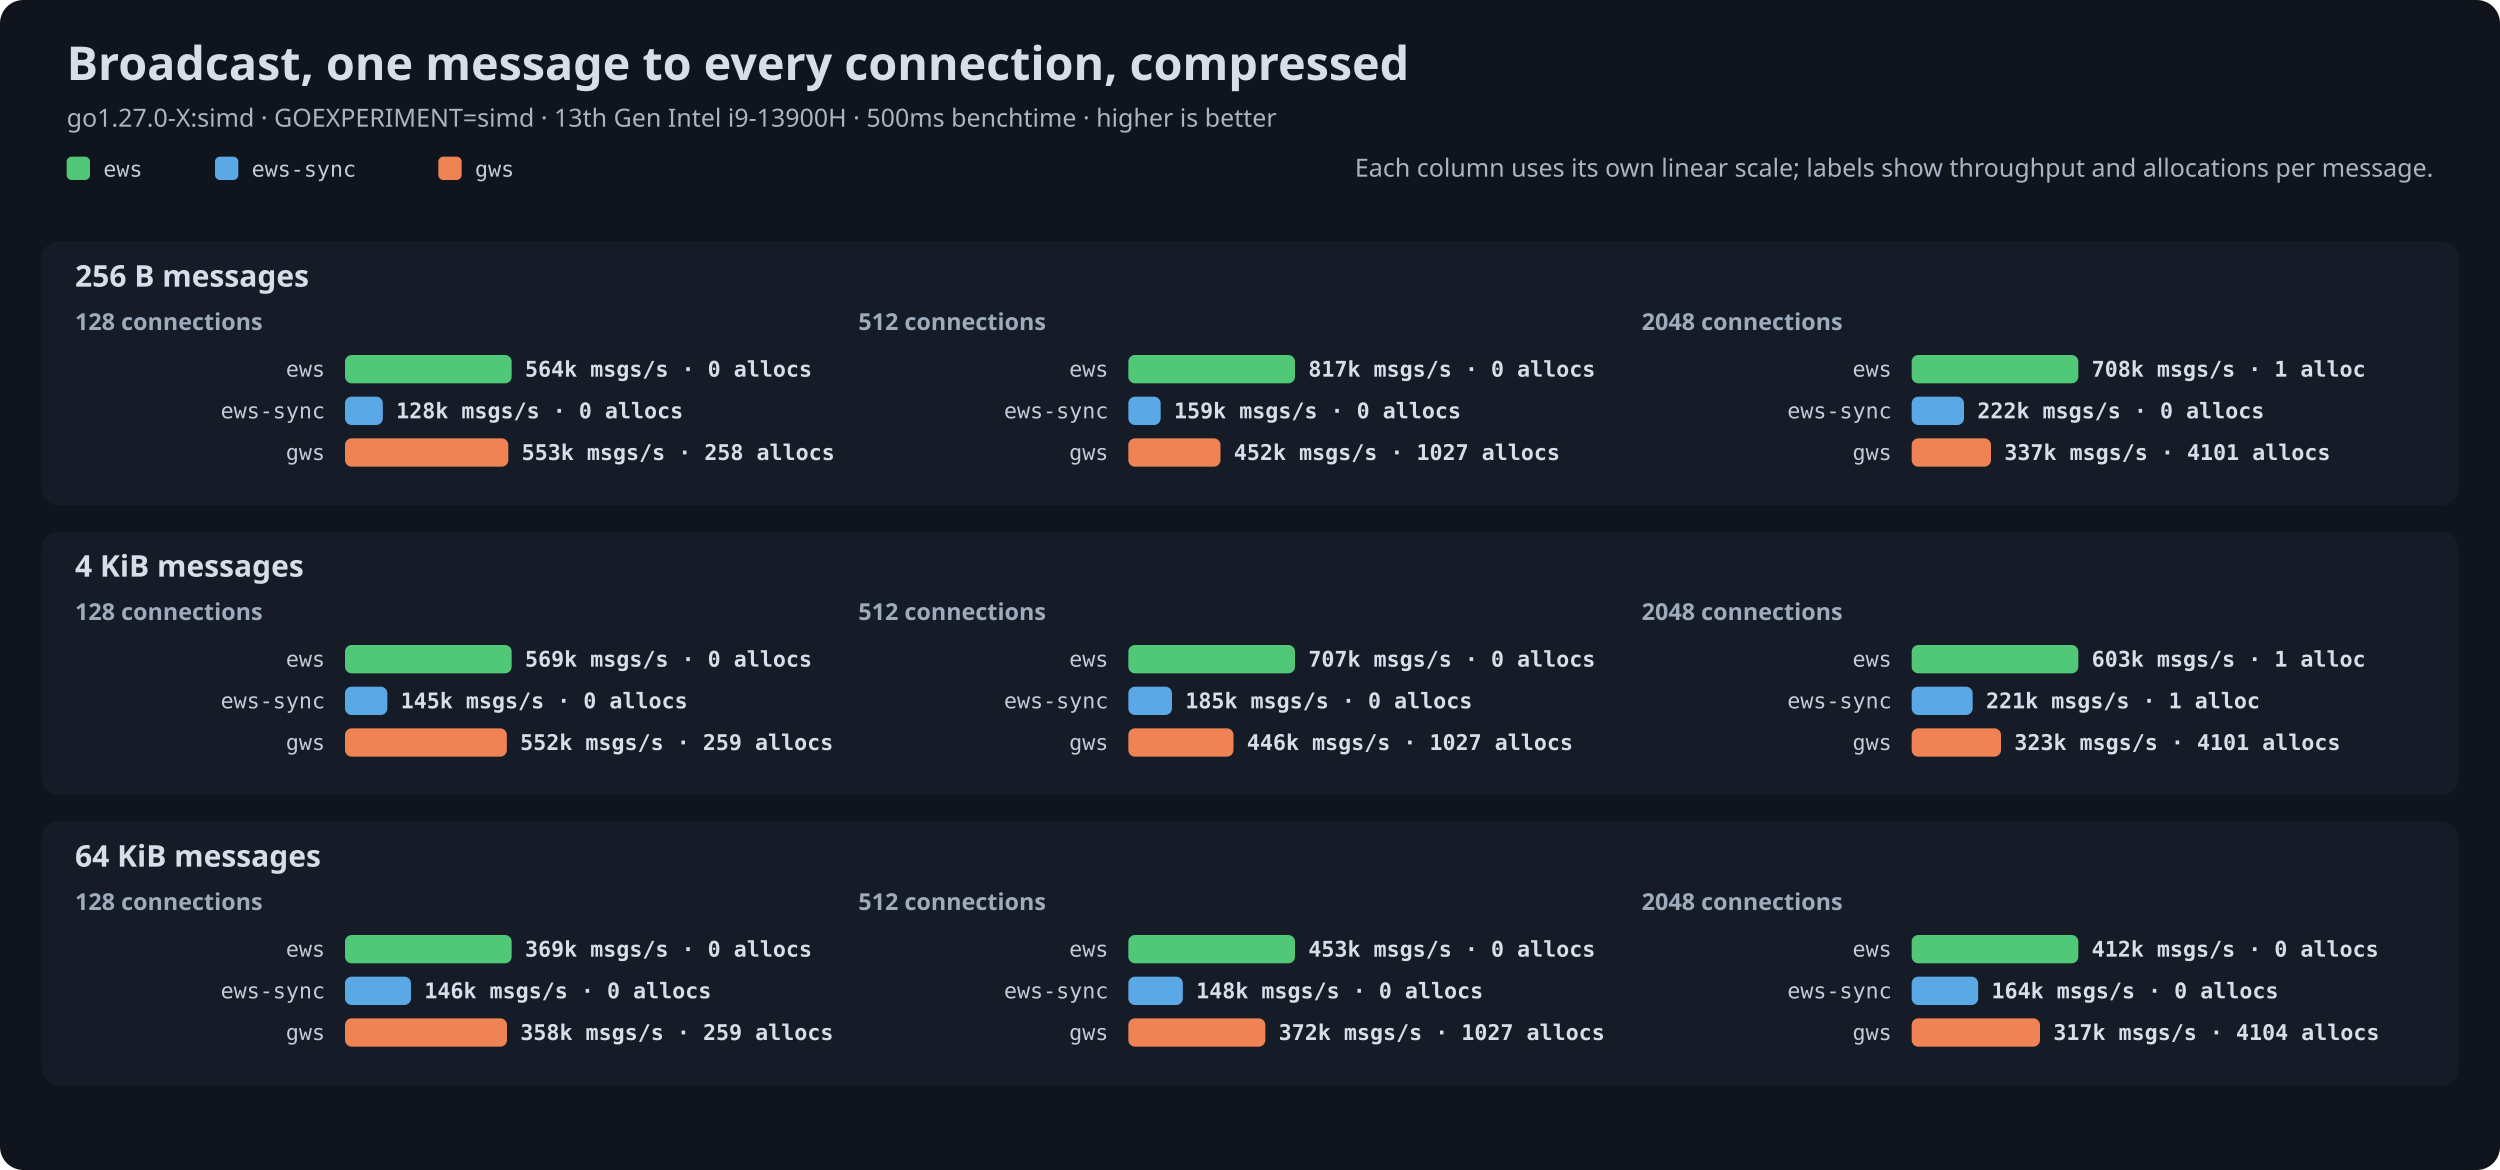
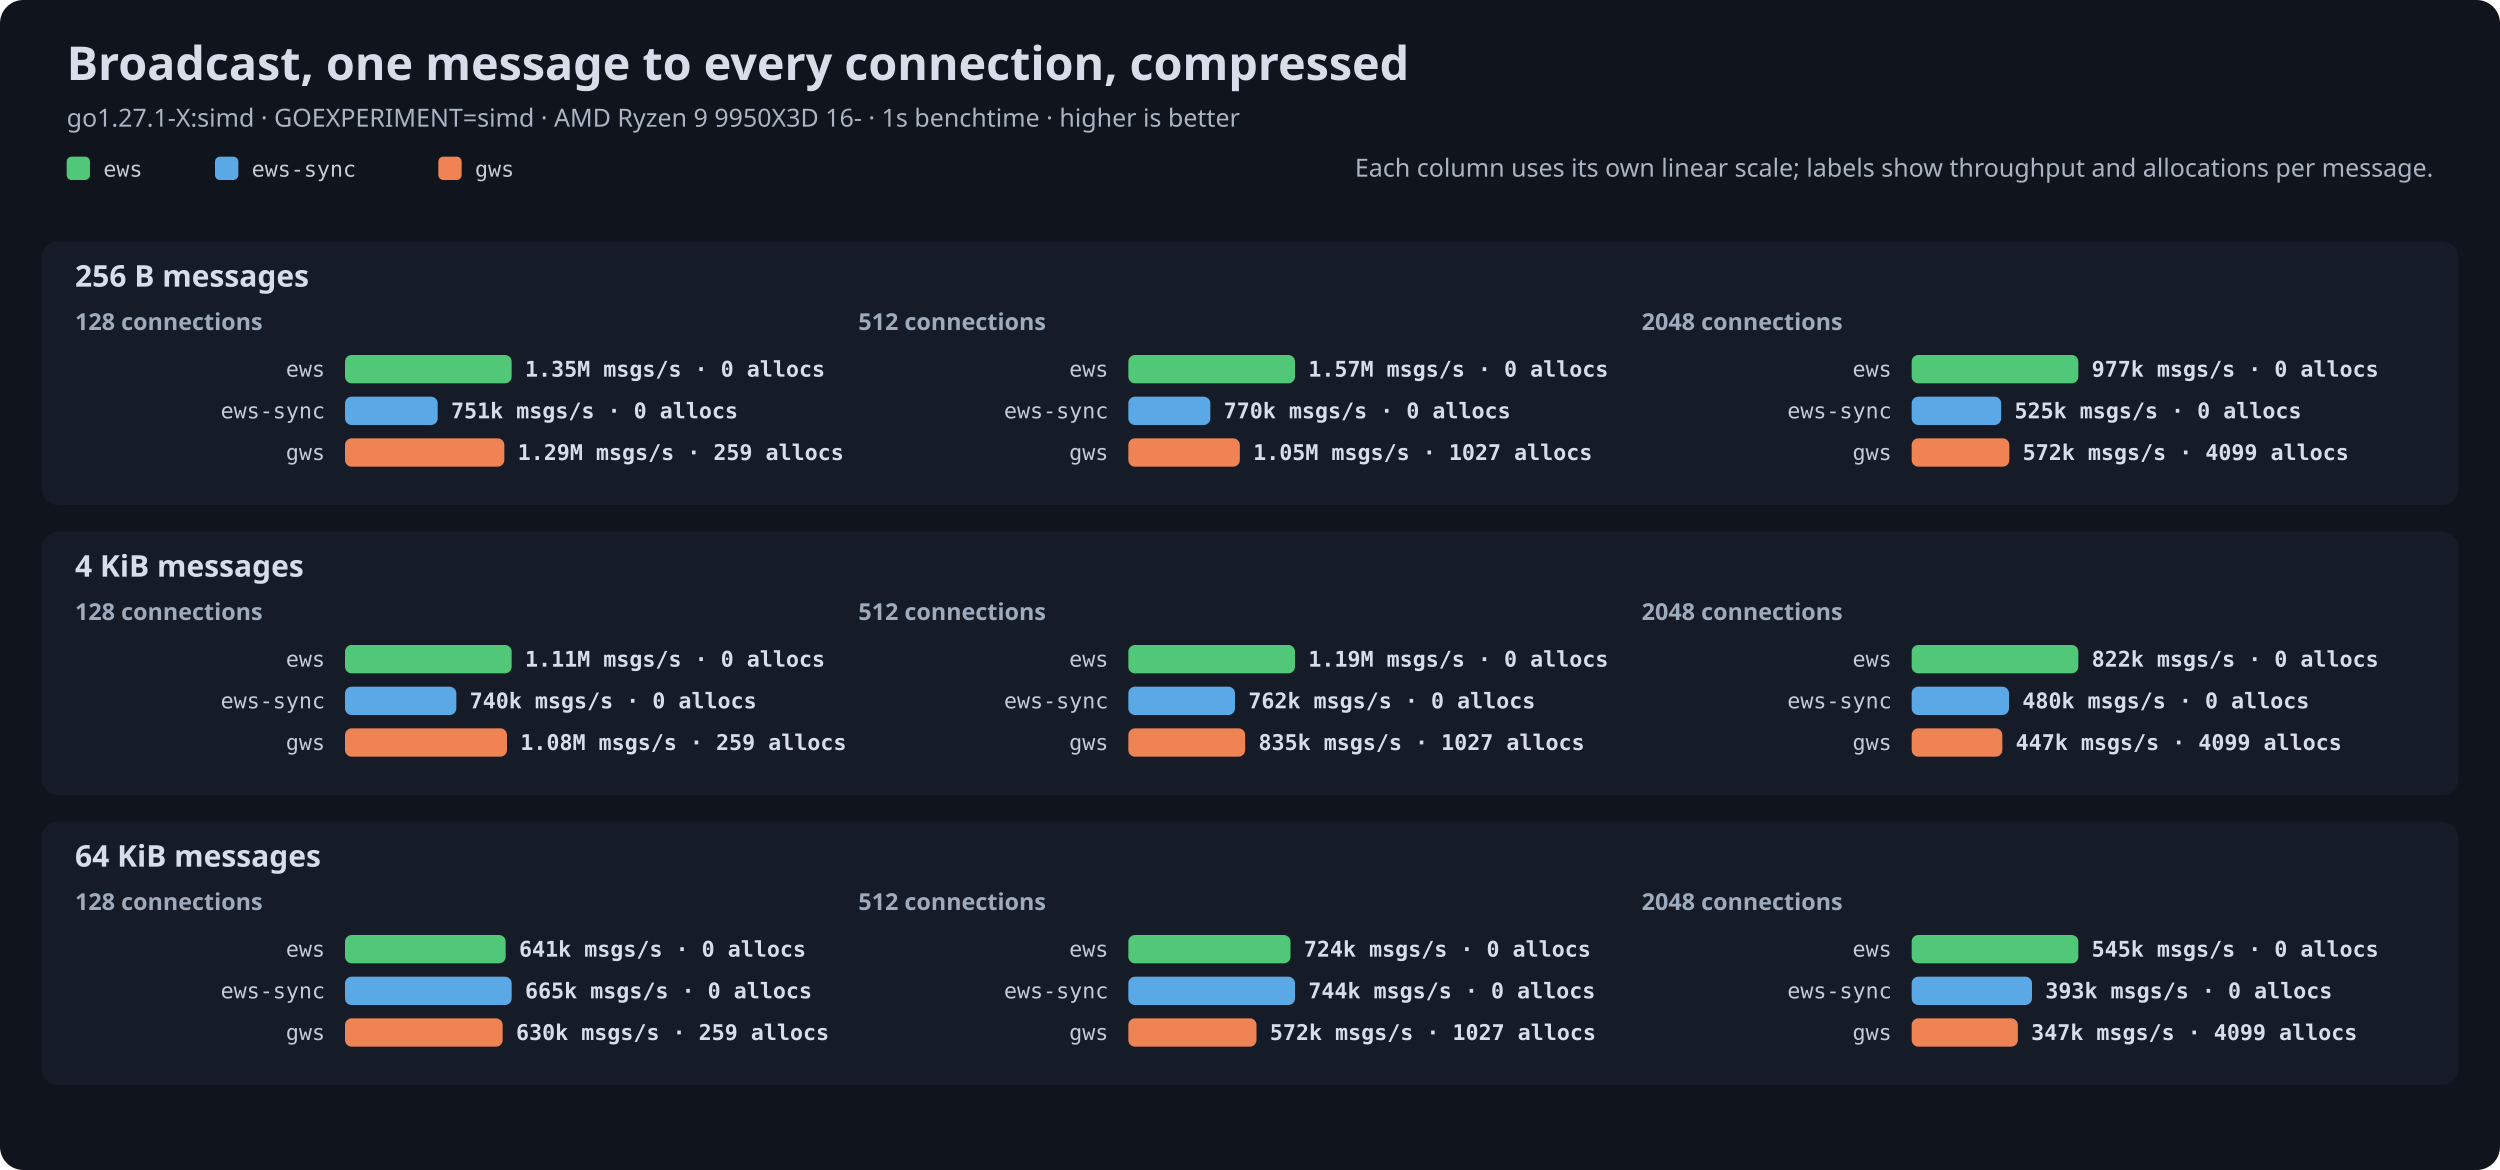
<svg xmlns="http://www.w3.org/2000/svg" width="1500" height="702" viewBox="0 0 1500 702" role="img" aria-labelledby="title desc">
  <style>text{font-family:ui-monospace,SFMono-Regular,Menlo,Consolas,monospace;fill:#d8dee9}.title{font-family:ui-sans-serif,system-ui,sans-serif;font-size:28px;font-weight:700}.subtitle{font-family:ui-sans-serif,system-ui,sans-serif;font-size:15px;fill:#aab4c3}.group{font-family:ui-sans-serif,system-ui,sans-serif;font-size:18px;font-weight:650}.contract{font-family:ui-sans-serif,system-ui,sans-serif;font-size:14px;font-weight:650;fill:#9eabbc}.series{font-size:13px;fill:#c4ccd8}.value{font-size:13px;font-weight:650}.panel{fill:#151c27}</style>
  <rect width="1500" height="702" rx="14" fill="#10151d" />
  <text class="title" x="40" y="48">Broadcast, one message to every connection, compressed</text>
-   <text class="subtitle" x="40" y="76">go1.27.0-X:simd · GOEXPERIMENT=simd · 13th Gen Intel i9-13900H · 500ms benchtime · higher is better</text>
+   <text class="subtitle" x="40" y="76">go1.27.1-X:simd · GOEXPERIMENT=simd · AMD Ryzen 9 9950X3D 16- · 1s benchtime · higher is better</text>
  <rect x="40" y="94" width="14" height="14" rx="3" fill="#50c878" />
  <text class="series" x="62" y="106">ews</text>
  <rect x="129" y="94" width="14" height="14" rx="3" fill="#5aa9e6" />
  <text class="series" x="151" y="106">ews-sync</text>
  <rect x="263" y="94" width="14" height="14" rx="3" fill="#ef8354" />
  <text class="series" x="285" y="106">gws</text>
  <text class="subtitle" x="1460" y="106" text-anchor="end">Each column uses its own linear scale; labels show throughput and allocations per message.</text>
  <g transform="translate(0,145)">
    <rect class="panel" x="25" y="0" width="1450" height="158" rx="10" />
    <text class="group" x="45" y="27">256 B messages</text>
    <text class="contract" x="45" y="53">128 connections</text>
    <text class="series" x="195" y="81" text-anchor="end">ews</text>
    <rect x="207" y="68" width="100.0" height="17" rx="4" fill="#50c878" />
-     <text class="value" x="315.0" y="81">564k msgs/s · 0 allocs</text>
+     <text class="value" x="315.0" y="81">1.35M msgs/s · 0 allocs</text>
    <text class="series" x="195" y="106" text-anchor="end">ews-sync</text>
-     <rect x="207" y="93" width="22.7" height="17" rx="4" fill="#5aa9e6" />
-     <text class="value" x="237.7" y="106">128k msgs/s · 0 allocs</text>
+     <rect x="207" y="93" width="55.6" height="17" rx="4" fill="#5aa9e6" />
+     <text class="value" x="270.6" y="106">751k msgs/s · 0 allocs</text>
    <text class="series" x="195" y="131" text-anchor="end">gws</text>
-     <rect x="207" y="118" width="98.0" height="17" rx="4" fill="#ef8354" />
-     <text class="value" x="313.0" y="131">553k msgs/s · 258 allocs</text>
+     <rect x="207" y="118" width="95.6" height="17" rx="4" fill="#ef8354" />
+     <text class="value" x="310.6" y="131">1.29M msgs/s · 259 allocs</text>
    <text class="contract" x="515" y="53">512 connections</text>
    <text class="series" x="665" y="81" text-anchor="end">ews</text>
    <rect x="677" y="68" width="100.0" height="17" rx="4" fill="#50c878" />
-     <text class="value" x="785.0" y="81">817k msgs/s · 0 allocs</text>
+     <text class="value" x="785.0" y="81">1.57M msgs/s · 0 allocs</text>
    <text class="series" x="665" y="106" text-anchor="end">ews-sync</text>
-     <rect x="677" y="93" width="19.4" height="17" rx="4" fill="#5aa9e6" />
-     <text class="value" x="704.4" y="106">159k msgs/s · 0 allocs</text>
+     <rect x="677" y="93" width="49.2" height="17" rx="4" fill="#5aa9e6" />
+     <text class="value" x="734.2" y="106">770k msgs/s · 0 allocs</text>
    <text class="series" x="665" y="131" text-anchor="end">gws</text>
-     <rect x="677" y="118" width="55.3" height="17" rx="4" fill="#ef8354" />
-     <text class="value" x="740.3" y="131">452k msgs/s · 1027 allocs</text>
+     <rect x="677" y="118" width="66.9" height="17" rx="4" fill="#ef8354" />
+     <text class="value" x="751.9" y="131">1.05M msgs/s · 1027 allocs</text>
    <text class="contract" x="985" y="53">2048 connections</text>
    <text class="series" x="1135" y="81" text-anchor="end">ews</text>
    <rect x="1147" y="68" width="100.0" height="17" rx="4" fill="#50c878" />
-     <text class="value" x="1255.0" y="81">708k msgs/s · 1 alloc</text>
+     <text class="value" x="1255.0" y="81">977k msgs/s · 0 allocs</text>
    <text class="series" x="1135" y="106" text-anchor="end">ews-sync</text>
-     <rect x="1147" y="93" width="31.4" height="17" rx="4" fill="#5aa9e6" />
-     <text class="value" x="1186.4" y="106">222k msgs/s · 0 allocs</text>
+     <rect x="1147" y="93" width="53.7" height="17" rx="4" fill="#5aa9e6" />
+     <text class="value" x="1208.7" y="106">525k msgs/s · 0 allocs</text>
    <text class="series" x="1135" y="131" text-anchor="end">gws</text>
-     <rect x="1147" y="118" width="47.6" height="17" rx="4" fill="#ef8354" />
-     <text class="value" x="1202.6" y="131">337k msgs/s · 4101 allocs</text>
+     <rect x="1147" y="118" width="58.6" height="17" rx="4" fill="#ef8354" />
+     <text class="value" x="1213.6" y="131">572k msgs/s · 4099 allocs</text>
  </g>
  <g transform="translate(0,319)">
    <rect class="panel" x="25" y="0" width="1450" height="158" rx="10" />
    <text class="group" x="45" y="27">4 KiB messages</text>
    <text class="contract" x="45" y="53">128 connections</text>
    <text class="series" x="195" y="81" text-anchor="end">ews</text>
    <rect x="207" y="68" width="100.0" height="17" rx="4" fill="#50c878" />
-     <text class="value" x="315.0" y="81">569k msgs/s · 0 allocs</text>
+     <text class="value" x="315.0" y="81">1.11M msgs/s · 0 allocs</text>
    <text class="series" x="195" y="106" text-anchor="end">ews-sync</text>
-     <rect x="207" y="93" width="25.4" height="17" rx="4" fill="#5aa9e6" />
-     <text class="value" x="240.4" y="106">145k msgs/s · 0 allocs</text>
+     <rect x="207" y="93" width="66.8" height="17" rx="4" fill="#5aa9e6" />
+     <text class="value" x="281.8" y="106">740k msgs/s · 0 allocs</text>
    <text class="series" x="195" y="131" text-anchor="end">gws</text>
-     <rect x="207" y="118" width="97.1" height="17" rx="4" fill="#ef8354" />
-     <text class="value" x="312.1" y="131">552k msgs/s · 259 allocs</text>
+     <rect x="207" y="118" width="97.2" height="17" rx="4" fill="#ef8354" />
+     <text class="value" x="312.2" y="131">1.08M msgs/s · 259 allocs</text>
    <text class="contract" x="515" y="53">512 connections</text>
    <text class="series" x="665" y="81" text-anchor="end">ews</text>
    <rect x="677" y="68" width="100.0" height="17" rx="4" fill="#50c878" />
-     <text class="value" x="785.0" y="81">707k msgs/s · 0 allocs</text>
+     <text class="value" x="785.0" y="81">1.19M msgs/s · 0 allocs</text>
    <text class="series" x="665" y="106" text-anchor="end">ews-sync</text>
-     <rect x="677" y="93" width="26.2" height="17" rx="4" fill="#5aa9e6" />
-     <text class="value" x="711.2" y="106">185k msgs/s · 0 allocs</text>
+     <rect x="677" y="93" width="64.0" height="17" rx="4" fill="#5aa9e6" />
+     <text class="value" x="749.0" y="106">762k msgs/s · 0 allocs</text>
    <text class="series" x="665" y="131" text-anchor="end">gws</text>
-     <rect x="677" y="118" width="63.1" height="17" rx="4" fill="#ef8354" />
-     <text class="value" x="748.1" y="131">446k msgs/s · 1027 allocs</text>
+     <rect x="677" y="118" width="70.1" height="17" rx="4" fill="#ef8354" />
+     <text class="value" x="755.1" y="131">835k msgs/s · 1027 allocs</text>
    <text class="contract" x="985" y="53">2048 connections</text>
    <text class="series" x="1135" y="81" text-anchor="end">ews</text>
    <rect x="1147" y="68" width="100.0" height="17" rx="4" fill="#50c878" />
-     <text class="value" x="1255.0" y="81">603k msgs/s · 1 alloc</text>
+     <text class="value" x="1255.0" y="81">822k msgs/s · 0 allocs</text>
    <text class="series" x="1135" y="106" text-anchor="end">ews-sync</text>
-     <rect x="1147" y="93" width="36.6" height="17" rx="4" fill="#5aa9e6" />
-     <text class="value" x="1191.6" y="106">221k msgs/s · 1 alloc</text>
+     <rect x="1147" y="93" width="58.4" height="17" rx="4" fill="#5aa9e6" />
+     <text class="value" x="1213.4" y="106">480k msgs/s · 0 allocs</text>
    <text class="series" x="1135" y="131" text-anchor="end">gws</text>
-     <rect x="1147" y="118" width="53.6" height="17" rx="4" fill="#ef8354" />
-     <text class="value" x="1208.6" y="131">323k msgs/s · 4101 allocs</text>
+     <rect x="1147" y="118" width="54.4" height="17" rx="4" fill="#ef8354" />
+     <text class="value" x="1209.4" y="131">447k msgs/s · 4099 allocs</text>
  </g>
  <g transform="translate(0,493)">
    <rect class="panel" x="25" y="0" width="1450" height="158" rx="10" />
    <text class="group" x="45" y="27">64 KiB messages</text>
    <text class="contract" x="45" y="53">128 connections</text>
    <text class="series" x="195" y="81" text-anchor="end">ews</text>
-     <rect x="207" y="68" width="100.0" height="17" rx="4" fill="#50c878" />
-     <text class="value" x="315.0" y="81">369k msgs/s · 0 allocs</text>
+     <rect x="207" y="68" width="96.4" height="17" rx="4" fill="#50c878" />
+     <text class="value" x="311.4" y="81">641k msgs/s · 0 allocs</text>
    <text class="series" x="195" y="106" text-anchor="end">ews-sync</text>
-     <rect x="207" y="93" width="39.6" height="17" rx="4" fill="#5aa9e6" />
-     <text class="value" x="254.6" y="106">146k msgs/s · 0 allocs</text>
+     <rect x="207" y="93" width="100.0" height="17" rx="4" fill="#5aa9e6" />
+     <text class="value" x="315.0" y="106">665k msgs/s · 0 allocs</text>
    <text class="series" x="195" y="131" text-anchor="end">gws</text>
-     <rect x="207" y="118" width="97.2" height="17" rx="4" fill="#ef8354" />
-     <text class="value" x="312.2" y="131">358k msgs/s · 259 allocs</text>
+     <rect x="207" y="118" width="94.6" height="17" rx="4" fill="#ef8354" />
+     <text class="value" x="309.6" y="131">630k msgs/s · 259 allocs</text>
    <text class="contract" x="515" y="53">512 connections</text>
    <text class="series" x="665" y="81" text-anchor="end">ews</text>
-     <rect x="677" y="68" width="100.0" height="17" rx="4" fill="#50c878" />
-     <text class="value" x="785.0" y="81">453k msgs/s · 0 allocs</text>
+     <rect x="677" y="68" width="97.3" height="17" rx="4" fill="#50c878" />
+     <text class="value" x="782.3" y="81">724k msgs/s · 0 allocs</text>
    <text class="series" x="665" y="106" text-anchor="end">ews-sync</text>
-     <rect x="677" y="93" width="32.7" height="17" rx="4" fill="#5aa9e6" />
-     <text class="value" x="717.7" y="106">148k msgs/s · 0 allocs</text>
+     <rect x="677" y="93" width="100.0" height="17" rx="4" fill="#5aa9e6" />
+     <text class="value" x="785.0" y="106">744k msgs/s · 0 allocs</text>
    <text class="series" x="665" y="131" text-anchor="end">gws</text>
-     <rect x="677" y="118" width="82.2" height="17" rx="4" fill="#ef8354" />
-     <text class="value" x="767.2" y="131">372k msgs/s · 1027 allocs</text>
+     <rect x="677" y="118" width="76.9" height="17" rx="4" fill="#ef8354" />
+     <text class="value" x="761.9" y="131">572k msgs/s · 1027 allocs</text>
    <text class="contract" x="985" y="53">2048 connections</text>
    <text class="series" x="1135" y="81" text-anchor="end">ews</text>
    <rect x="1147" y="68" width="100.0" height="17" rx="4" fill="#50c878" />
-     <text class="value" x="1255.0" y="81">412k msgs/s · 0 allocs</text>
+     <text class="value" x="1255.0" y="81">545k msgs/s · 0 allocs</text>
    <text class="series" x="1135" y="106" text-anchor="end">ews-sync</text>
-     <rect x="1147" y="93" width="39.9" height="17" rx="4" fill="#5aa9e6" />
-     <text class="value" x="1194.9" y="106">164k msgs/s · 0 allocs</text>
+     <rect x="1147" y="93" width="72.2" height="17" rx="4" fill="#5aa9e6" />
+     <text class="value" x="1227.2" y="106">393k msgs/s · 0 allocs</text>
    <text class="series" x="1135" y="131" text-anchor="end">gws</text>
-     <rect x="1147" y="118" width="77.0" height="17" rx="4" fill="#ef8354" />
-     <text class="value" x="1232.0" y="131">317k msgs/s · 4104 allocs</text>
+     <rect x="1147" y="118" width="63.7" height="17" rx="4" fill="#ef8354" />
+     <text class="value" x="1218.7" y="131">347k msgs/s · 4099 allocs</text>
  </g>
</svg>
